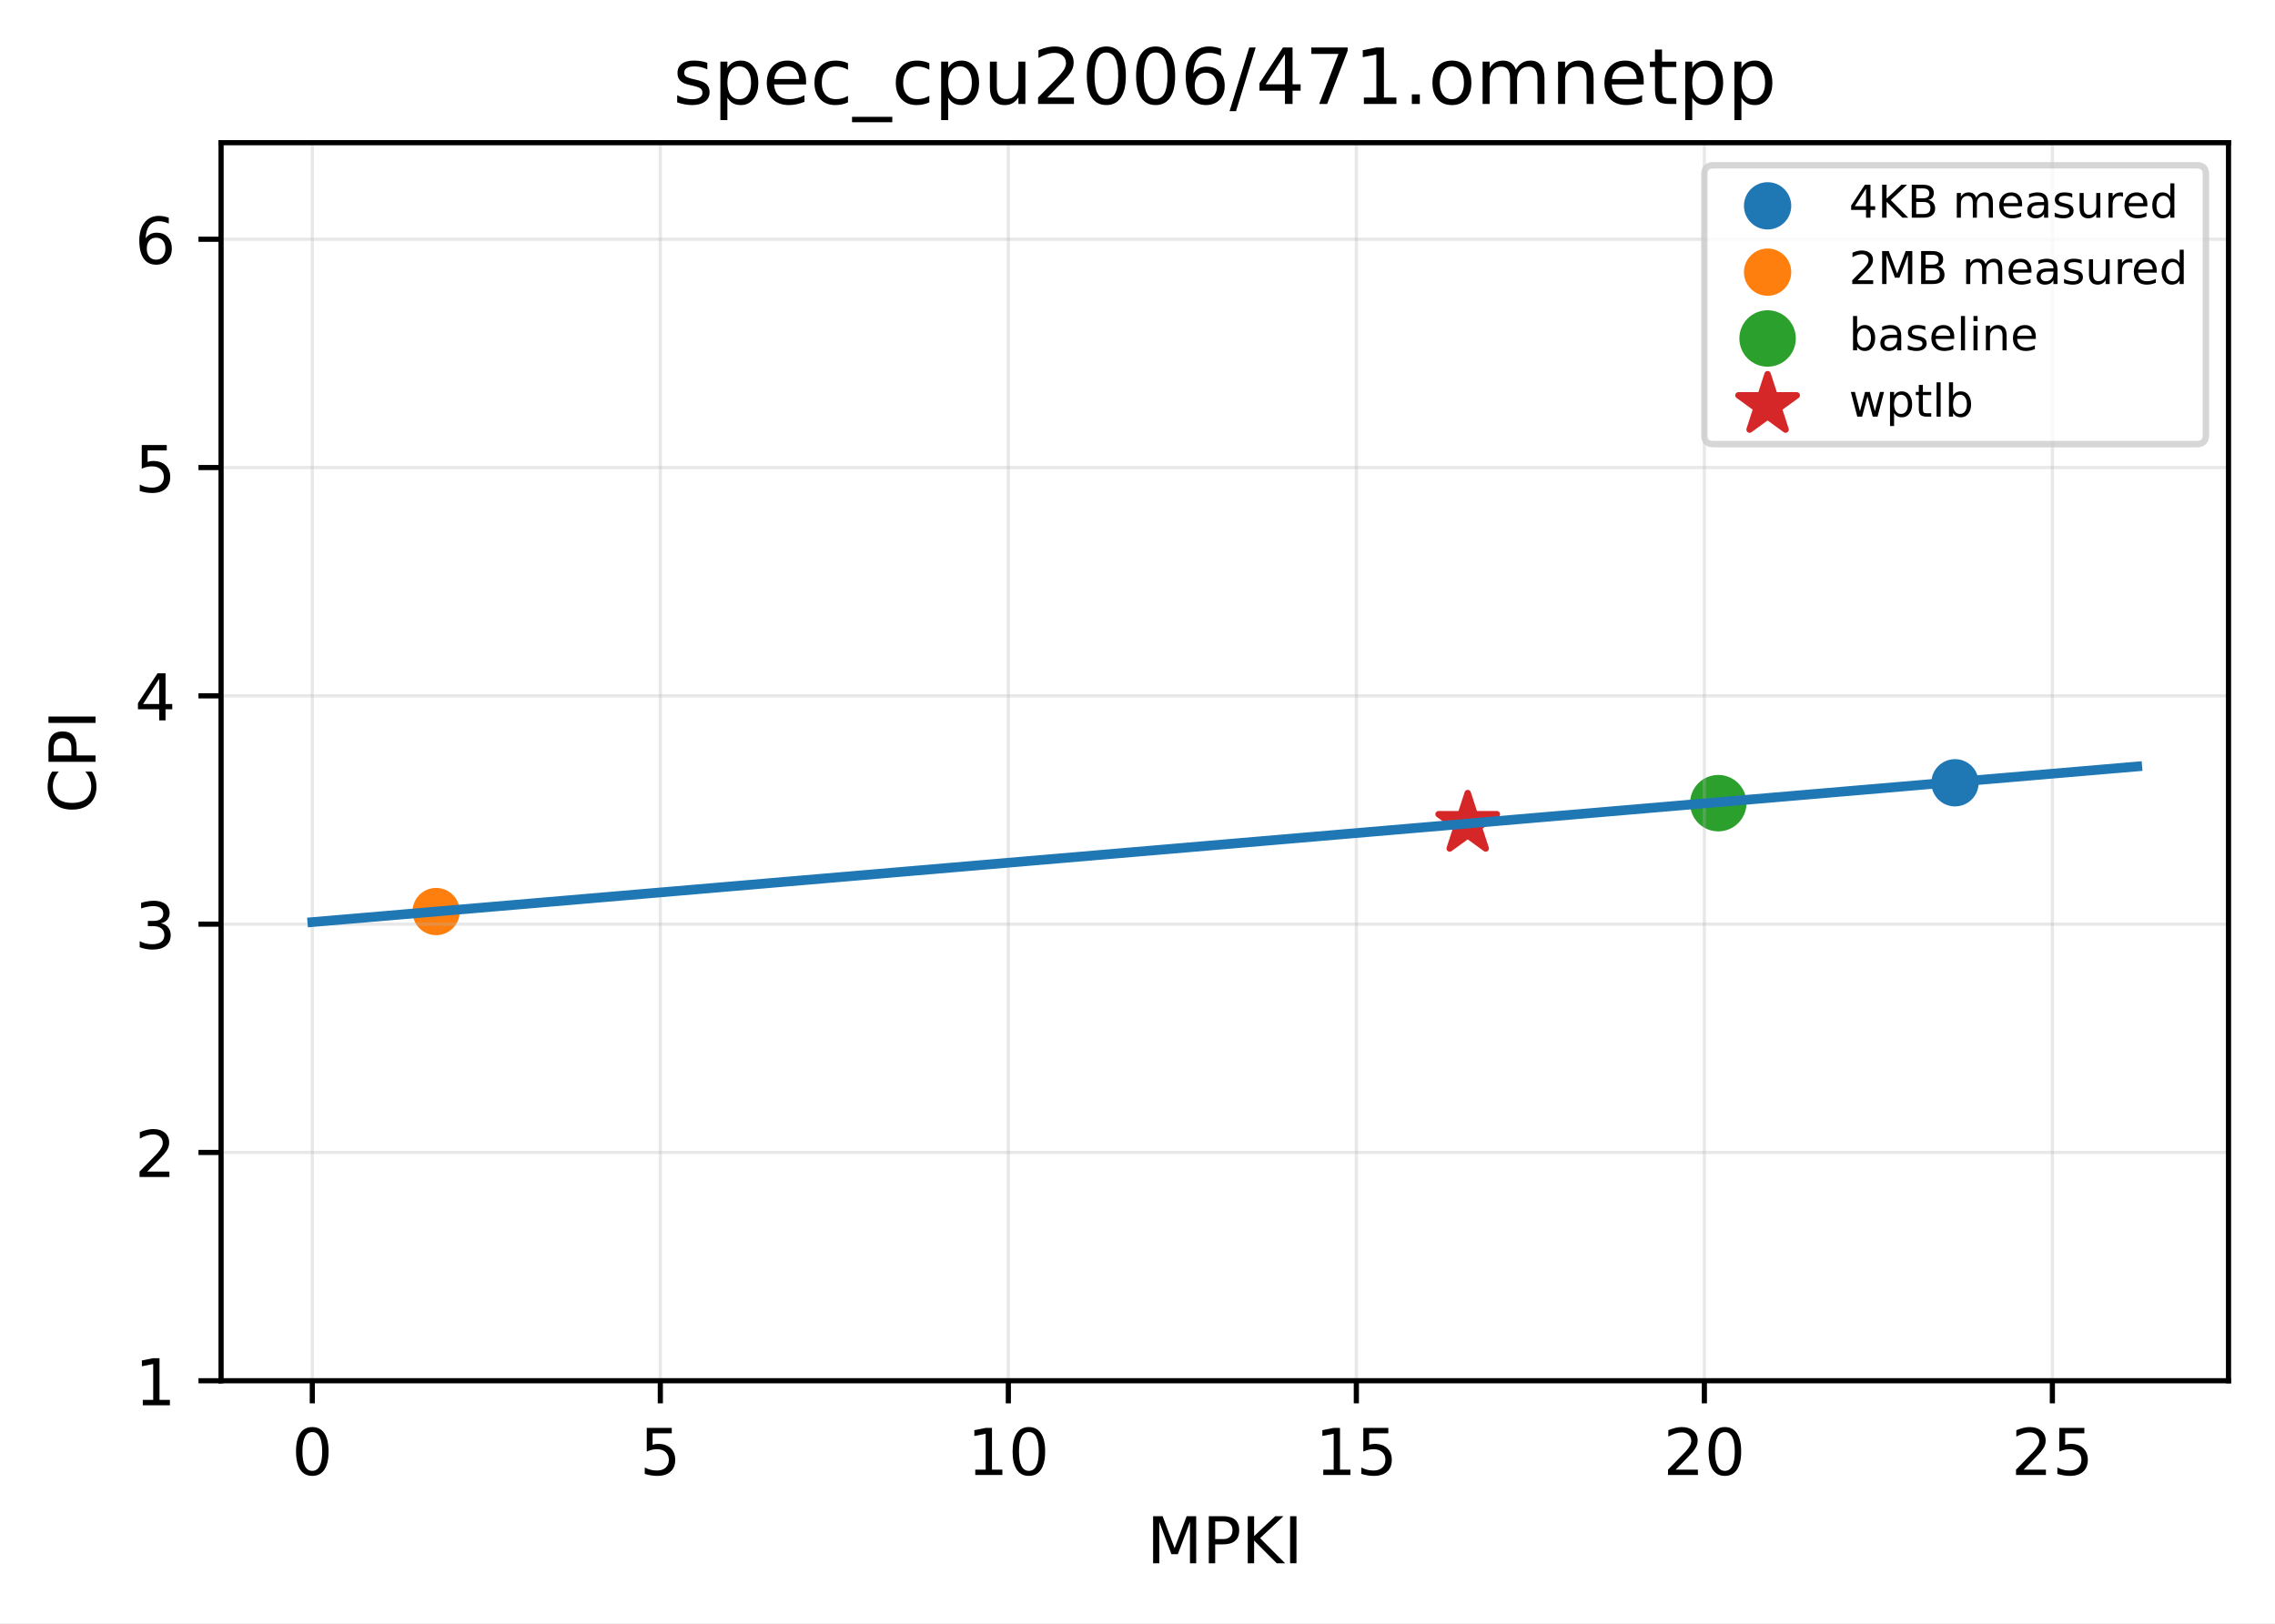
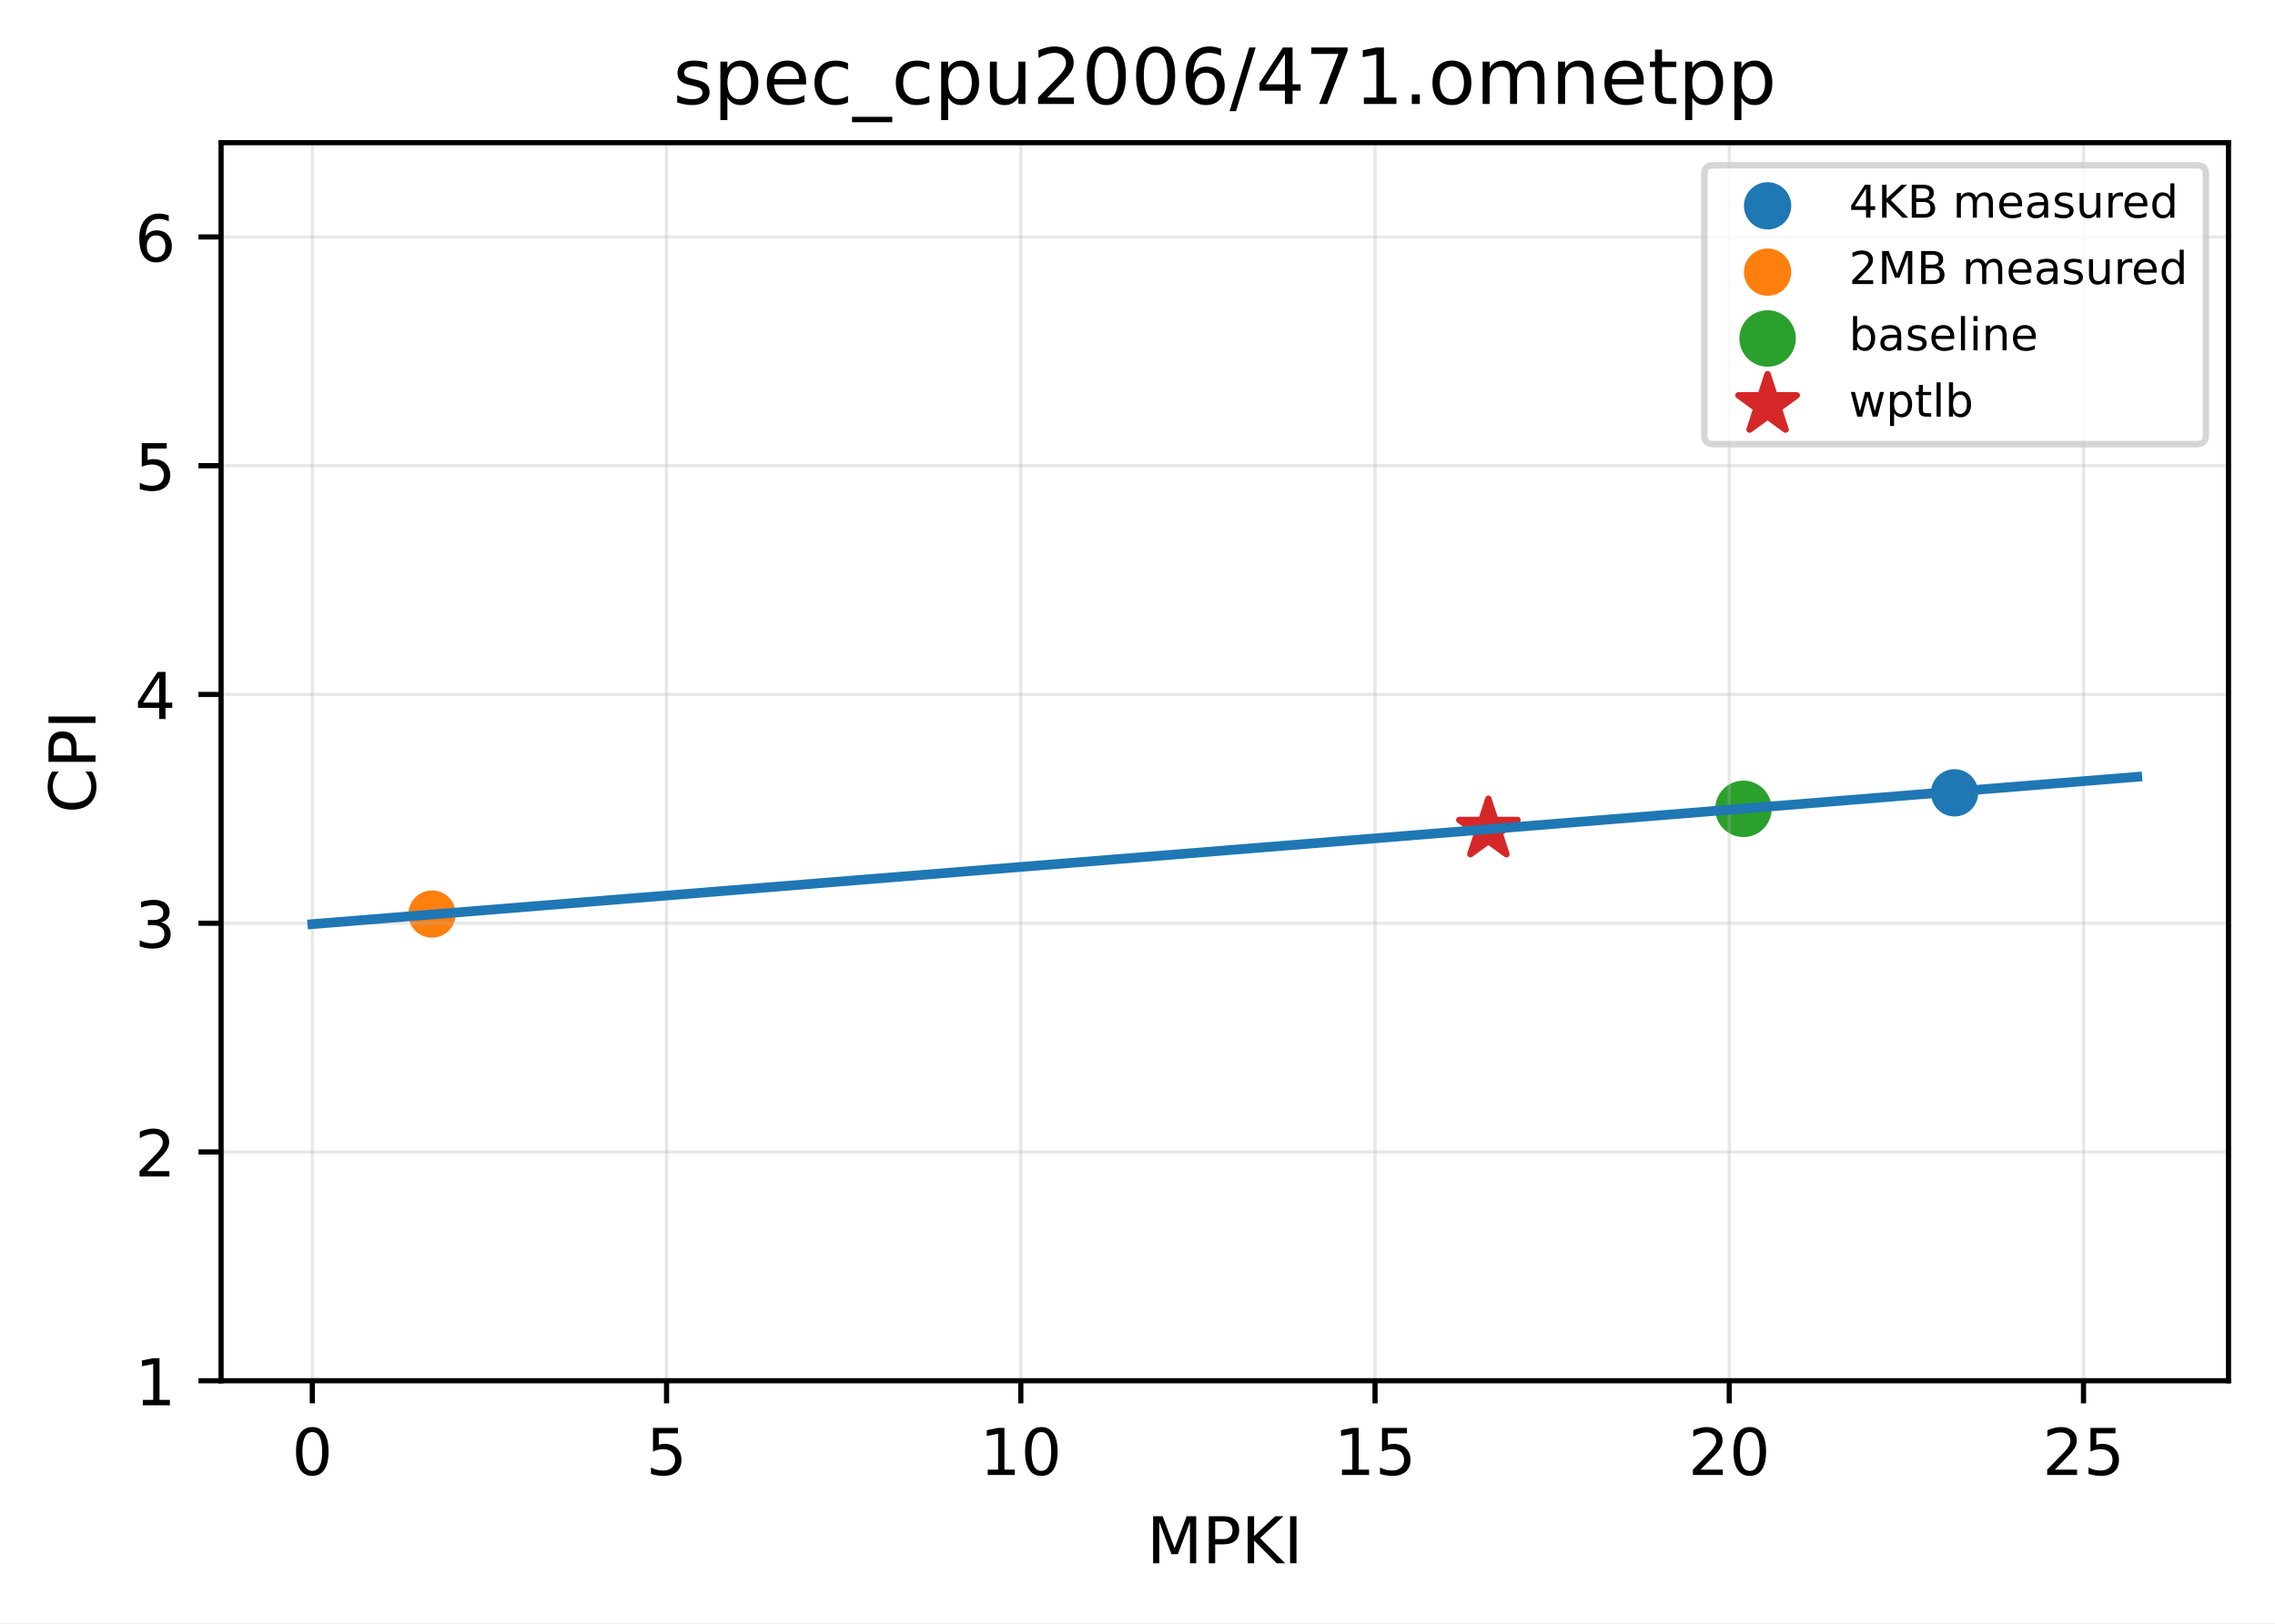
<svg xmlns="http://www.w3.org/2000/svg" xmlns:xlink="http://www.w3.org/1999/xlink" width="352.371pt" height="251.463pt" viewBox="0 0 352.371 251.463" version="1.1">
  <defs>
    <style type="text/css">*{stroke-linejoin: round; stroke-linecap: butt}</style>
  </defs>
  <g id="figure_1">
    <g id="patch_1">
      <path d="M 0 251.463  L 352.371 251.463  L 352.371 0  L 0 0  z " style="fill: #ffffff" />
    </g>
    <g id="axes_1">
      <g id="patch_2">
        <path d="M 34.241 213.906  L 345.171 213.906  L 345.171 22.106  L 34.241 22.106  z " style="fill: #ffffff" />
      </g>
      <g id="PathCollection_1">
        <defs>
-           <path id="mc4546cc95a" d="M 0 3.162  C 0.839 3.162 1.643 2.829 2.236 2.236  C 2.829 1.643 3.162 0.839 3.162 0  C 3.162 -0.839 2.829 -1.643 2.236 -2.236  C 1.643 -2.829 0.839 -3.162 0 -3.162  C -0.839 -3.162 -1.643 -2.829 -2.236 -2.236  C -2.829 -1.643 -3.162 -0.839 -3.162 0  C -3.162 0.839 -2.829 1.643 -2.236 2.236  C -1.643 2.829 -0.839 3.162 0 3.162  z " style="stroke: #1f77b4" />
+           <path id="m2feb462290" d="M 0 3.162  C 0.839 3.162 1.643 2.829 2.236 2.236  C 2.829 1.643 3.162 0.839 3.162 0  C 3.162 -0.839 2.829 -1.643 2.236 -2.236  C 1.643 -2.829 0.839 -3.162 0 -3.162  C -0.839 -3.162 -1.643 -2.829 -2.236 -2.236  C -2.829 -1.643 -3.162 -0.839 -3.162 0  C -3.162 0.839 -2.829 1.643 -2.236 2.236  C -1.643 2.829 -0.839 3.162 0 3.162  z " style="stroke: #1f77b4" />
        </defs>
-         <g clip-path="url(#pe02b8e51a7)">
-           <use xlink:href="#mc4546cc95a" x="302.807" y="121.269" style="fill: #1f77b4; stroke: #1f77b4" />
+         <g clip-path="url(#p8c7c9a28a9)">
+           <use xlink:href="#m2feb462290" x="302.739" y="122.826" style="fill: #1f77b4; stroke: #1f77b4" />
        </g>
      </g>
      <g id="PathCollection_2">
        <defs>
-           <path id="mbe34475979" d="M 0 3.162  C 0.839 3.162 1.643 2.829 2.236 2.236  C 2.829 1.643 3.162 0.839 3.162 0  C 3.162 -0.839 2.829 -1.643 2.236 -2.236  C 1.643 -2.829 0.839 -3.162 0 -3.162  C -0.839 -3.162 -1.643 -2.829 -2.236 -2.236  C -2.829 -1.643 -3.162 -0.839 -3.162 0  C -3.162 0.839 -2.829 1.643 -2.236 2.236  C -1.643 2.829 -0.839 3.162 0 3.162  z " style="stroke: #ff7f0e" />
+           <path id="m17b62b9fa5" d="M 0 3.162  C 0.839 3.162 1.643 2.829 2.236 2.236  C 2.829 1.643 3.162 0.839 3.162 0  C 3.162 -0.839 2.829 -1.643 2.236 -2.236  C 1.643 -2.829 0.839 -3.162 0 -3.162  C -0.839 -3.162 -1.643 -2.829 -2.236 -2.236  C -2.829 -1.643 -3.162 -0.839 -3.162 0  C -3.162 0.839 -2.829 1.643 -2.236 2.236  C -1.643 2.829 -0.839 3.162 0 3.162  z " style="stroke: #ff7f0e" />
        </defs>
-         <g clip-path="url(#pe02b8e51a7)">
-           <use xlink:href="#mbe34475979" x="67.553" y="141.218" style="fill: #ff7f0e; stroke: #ff7f0e" />
+         <g clip-path="url(#p8c7c9a28a9)">
+           <use xlink:href="#m17b62b9fa5" x="66.919" y="141.609" style="fill: #ff7f0e; stroke: #ff7f0e" />
        </g>
      </g>
      <g id="PathCollection_3">
        <defs>
-           <path id="m443abfa414" d="M 0 3.873  C 1.027 3.873 2.012 3.465 2.739 2.739  C 3.465 2.012 3.873 1.027 3.873 0  C 3.873 -1.027 3.465 -2.012 2.739 -2.739  C 2.012 -3.465 1.027 -3.873 0 -3.873  C -1.027 -3.873 -2.012 -3.465 -2.739 -2.739  C -3.465 -2.012 -3.873 -1.027 -3.873 0  C -3.873 1.027 -3.465 2.012 -2.739 2.739  C -2.012 3.465 -1.027 3.873 0 3.873  z " style="stroke: #2ca02c" />
+           <path id="m471f25c3e4" d="M 0 3.873  C 1.027 3.873 2.012 3.465 2.739 2.739  C 3.465 2.012 3.873 1.027 3.873 0  C 3.873 -1.027 3.465 -2.012 2.739 -2.739  C 2.012 -3.465 1.027 -3.873 0 -3.873  C -1.027 -3.873 -2.012 -3.465 -2.739 -2.739  C -3.465 -2.012 -3.873 -1.027 -3.873 0  C -3.873 1.027 -3.465 2.012 -2.739 2.739  C -2.012 3.465 -1.027 3.873 0 3.873  z " style="stroke: #2ca02c" />
        </defs>
-         <g clip-path="url(#pe02b8e51a7)">
-           <use xlink:href="#m443abfa414" x="266.142" y="124.426" style="fill: #2ca02c; stroke: #2ca02c" />
+         <g clip-path="url(#p8c7c9a28a9)">
+           <use xlink:href="#m471f25c3e4" x="270.038" y="125.307" style="fill: #2ca02c; stroke: #2ca02c" />
        </g>
      </g>
      <g id="PathCollection_4">
        <defs>
-           <path id="mf16d242e67" d="M 0 -4.743  L -1.065 -1.466  L -4.511 -1.466  L -1.723 0.56  L -2.788 3.838  L -0 1.812  L 2.788 3.838  L 1.723 0.56  L 4.511 -1.466  L 1.065 -1.466  z " style="stroke: #d62728" />
+           <path id="me03acdc5a7" d="M 0 -4.743  L -1.065 -1.466  L -4.511 -1.466  L -1.723 0.56  L -2.788 3.838  L -0 1.812  L 2.788 3.838  L 1.723 0.56  L 4.511 -1.466  L 1.065 -1.466  z " style="stroke: #d62728" />
        </defs>
-         <g clip-path="url(#pe02b8e51a7)">
-           <use xlink:href="#mf16d242e67" x="227.332" y="127.609" style="fill: #d62728; stroke: #d62728" />
+         <g clip-path="url(#p8c7c9a28a9)">
+           <use xlink:href="#me03acdc5a7" x="230.534" y="128.496" style="fill: #d62728; stroke: #d62728" />
        </g>
      </g>
      <g id="matplotlib.axis_1">
        <g id="xtick_1">
          <g id="line2d_1">
-             <path d="M 48.374 213.906  L 48.374 22.106  " clip-path="url(#pe02b8e51a7)" style="fill: none; stroke: #b0b0b0; stroke-opacity: 0.3; stroke-width: 0.5; stroke-linecap: square" />
+             <path d="M 48.374 213.906  L 48.374 22.106  " clip-path="url(#p8c7c9a28a9)" style="fill: none; stroke: #b0b0b0; stroke-opacity: 0.3; stroke-width: 0.5; stroke-linecap: square" />
          </g>
          <g id="line2d_2">
            <defs>
-               <path id="m939916f0e9" d="M 0 0  L 0 3.5  " style="stroke: #000000; stroke-width: 0.8" />
-             </defs>
-             <g>
-               <use xlink:href="#m939916f0e9" x="48.374" y="213.906" style="stroke: #000000; stroke-width: 0.8" />
+               <path id="m6463812151" d="M 0 0  L 0 3.5  " style="stroke: #000000; stroke-width: 0.8" />
+             </defs>
+             <g>
+               <use xlink:href="#m6463812151" x="48.374" y="213.906" style="stroke: #000000; stroke-width: 0.8" />
            </g>
          </g>
          <g id="text_1">
            <g transform="translate(45.19256 228.5047) scale(0.1 -0.1)">
              <defs>
                <path id="DejaVuSans-30" d="M 2034 4250  Q 1547 4250 1301 3770  Q 1056 3291 1056 2328  Q 1056 1369 1301 889  Q 1547 409 2034 409  Q 2525 409 2770 889  Q 3016 1369 3016 2328  Q 3016 3291 2770 3770  Q 2525 4250 2034 4250  z M 2034 4750  Q 2819 4750 3233 4129  Q 3647 3509 3647 2328  Q 3647 1150 3233 529  Q 2819 -91 2034 -91  Q 1250 -91 836 529  Q 422 1150 422 2328  Q 422 3509 836 4129  Q 1250 4750 2034 4750  z " transform="scale(0.015625)" />
              </defs>
              <use xlink:href="#DejaVuSans-30" />
            </g>
          </g>
        </g>
        <g id="xtick_2">
          <g id="line2d_3">
-             <path d="M 102.277 213.906  L 102.277 22.106  " clip-path="url(#pe02b8e51a7)" style="fill: none; stroke: #b0b0b0; stroke-opacity: 0.3; stroke-width: 0.5; stroke-linecap: square" />
+             <path d="M 103.241 213.906  L 103.241 22.106  " clip-path="url(#p8c7c9a28a9)" style="fill: none; stroke: #b0b0b0; stroke-opacity: 0.3; stroke-width: 0.5; stroke-linecap: square" />
          </g>
          <g id="line2d_4">
            <g>
-               <use xlink:href="#m939916f0e9" x="102.277" y="213.906" style="stroke: #000000; stroke-width: 0.8" />
+               <use xlink:href="#m6463812151" x="103.241" y="213.906" style="stroke: #000000; stroke-width: 0.8" />
            </g>
          </g>
          <g id="text_2">
-             <g transform="translate(99.09556 228.5047) scale(0.1 -0.1)">
+             <g transform="translate(100.0599 228.5047) scale(0.1 -0.1)">
              <defs>
                <path id="DejaVuSans-35" d="M 691 4666  L 3169 4666  L 3169 4134  L 1269 4134  L 1269 2991  Q 1406 3038 1543 3061  Q 1681 3084 1819 3084  Q 2600 3084 3056 2656  Q 3513 2228 3513 1497  Q 3513 744 3044 326  Q 2575 -91 1722 -91  Q 1428 -91 1123 -41  Q 819 9 494 109  L 494 744  Q 775 591 1075 516  Q 1375 441 1709 441  Q 2250 441 2565 725  Q 2881 1009 2881 1497  Q 2881 1984 2565 2268  Q 2250 2553 1709 2553  Q 1456 2553 1204 2497  Q 953 2441 691 2322  L 691 4666  z " transform="scale(0.015625)" />
              </defs>
              <use xlink:href="#DejaVuSans-35" />
            </g>
          </g>
        </g>
        <g id="xtick_3">
          <g id="line2d_5">
-             <path d="M 156.18 213.906  L 156.18 22.106  " clip-path="url(#pe02b8e51a7)" style="fill: none; stroke: #b0b0b0; stroke-opacity: 0.3; stroke-width: 0.5; stroke-linecap: square" />
+             <path d="M 158.109 213.906  L 158.109 22.106  " clip-path="url(#p8c7c9a28a9)" style="fill: none; stroke: #b0b0b0; stroke-opacity: 0.3; stroke-width: 0.5; stroke-linecap: square" />
          </g>
          <g id="line2d_6">
            <g>
-               <use xlink:href="#m939916f0e9" x="156.18" y="213.906" style="stroke: #000000; stroke-width: 0.8" />
+               <use xlink:href="#m6463812151" x="158.109" y="213.906" style="stroke: #000000; stroke-width: 0.8" />
            </g>
          </g>
          <g id="text_3">
-             <g transform="translate(149.8173 228.5047) scale(0.1 -0.1)">
+             <g transform="translate(151.7461 228.5047) scale(0.1 -0.1)">
              <defs>
                <path id="DejaVuSans-31" d="M 794 531  L 1825 531  L 1825 4091  L 703 3866  L 703 4441  L 1819 4666  L 2450 4666  L 2450 531  L 3481 531  L 3481 0  L 794 0  L 794 531  z " transform="scale(0.015625)" />
              </defs>
              <use xlink:href="#DejaVuSans-31" />
              <use xlink:href="#DejaVuSans-30" x="63.623" />
            </g>
          </g>
        </g>
        <g id="xtick_4">
          <g id="line2d_7">
-             <path d="M 210.083 213.906  L 210.083 22.106  " clip-path="url(#pe02b8e51a7)" style="fill: none; stroke: #b0b0b0; stroke-opacity: 0.3; stroke-width: 0.5; stroke-linecap: square" />
+             <path d="M 212.976 213.906  L 212.976 22.106  " clip-path="url(#p8c7c9a28a9)" style="fill: none; stroke: #b0b0b0; stroke-opacity: 0.3; stroke-width: 0.5; stroke-linecap: square" />
          </g>
          <g id="line2d_8">
            <g>
-               <use xlink:href="#m939916f0e9" x="210.083" y="213.906" style="stroke: #000000; stroke-width: 0.8" />
+               <use xlink:href="#m6463812151" x="212.976" y="213.906" style="stroke: #000000; stroke-width: 0.8" />
            </g>
          </g>
          <g id="text_4">
-             <g transform="translate(203.7203 228.5047) scale(0.1 -0.1)">
+             <g transform="translate(206.6135 228.5047) scale(0.1 -0.1)">
              <use xlink:href="#DejaVuSans-31" />
              <use xlink:href="#DejaVuSans-35" x="63.623" />
            </g>
          </g>
        </g>
        <g id="xtick_5">
          <g id="line2d_9">
-             <path d="M 263.986 213.906  L 263.986 22.106  " clip-path="url(#pe02b8e51a7)" style="fill: none; stroke: #b0b0b0; stroke-opacity: 0.3; stroke-width: 0.5; stroke-linecap: square" />
+             <path d="M 267.843 213.906  L 267.843 22.106  " clip-path="url(#p8c7c9a28a9)" style="fill: none; stroke: #b0b0b0; stroke-opacity: 0.3; stroke-width: 0.5; stroke-linecap: square" />
          </g>
          <g id="line2d_10">
            <g>
-               <use xlink:href="#m939916f0e9" x="263.986" y="213.906" style="stroke: #000000; stroke-width: 0.8" />
+               <use xlink:href="#m6463812151" x="267.843" y="213.906" style="stroke: #000000; stroke-width: 0.8" />
            </g>
          </g>
          <g id="text_5">
-             <g transform="translate(257.6233 228.5047) scale(0.1 -0.1)">
+             <g transform="translate(261.4809 228.5047) scale(0.1 -0.1)">
              <defs>
                <path id="DejaVuSans-32" d="M 1228 531  L 3431 531  L 3431 0  L 469 0  L 469 531  Q 828 903 1448 1529  Q 2069 2156 2228 2338  Q 2531 2678 2651 2914  Q 2772 3150 2772 3378  Q 2772 3750 2511 3984  Q 2250 4219 1831 4219  Q 1534 4219 1204 4116  Q 875 4013 500 3803  L 500 4441  Q 881 4594 1212 4672  Q 1544 4750 1819 4750  Q 2544 4750 2975 4387  Q 3406 4025 3406 3419  Q 3406 3131 3298 2873  Q 3191 2616 2906 2266  Q 2828 2175 2409 1742  Q 1991 1309 1228 531  z " transform="scale(0.015625)" />
              </defs>
              <use xlink:href="#DejaVuSans-32" />
              <use xlink:href="#DejaVuSans-30" x="63.623" />
            </g>
          </g>
        </g>
        <g id="xtick_6">
          <g id="line2d_11">
-             <path d="M 317.889 213.906  L 317.889 22.106  " clip-path="url(#pe02b8e51a7)" style="fill: none; stroke: #b0b0b0; stroke-opacity: 0.3; stroke-width: 0.5; stroke-linecap: square" />
+             <path d="M 322.711 213.906  L 322.711 22.106  " clip-path="url(#p8c7c9a28a9)" style="fill: none; stroke: #b0b0b0; stroke-opacity: 0.3; stroke-width: 0.5; stroke-linecap: square" />
          </g>
          <g id="line2d_12">
            <g>
-               <use xlink:href="#m939916f0e9" x="317.889" y="213.906" style="stroke: #000000; stroke-width: 0.8" />
+               <use xlink:href="#m6463812151" x="322.711" y="213.906" style="stroke: #000000; stroke-width: 0.8" />
            </g>
          </g>
          <g id="text_6">
-             <g transform="translate(311.5263 228.5047) scale(0.1 -0.1)">
+             <g transform="translate(316.3483 228.5047) scale(0.1 -0.1)">
              <use xlink:href="#DejaVuSans-32" />
              <use xlink:href="#DejaVuSans-35" x="63.623" />
            </g>
          </g>
        </g>
        <g id="text_7">
          <g transform="translate(177.6228 242.1828) scale(0.1 -0.1)">
            <defs>
              <path id="DejaVuSans-4d" d="M 628 4666  L 1569 4666  L 2759 1491  L 3956 4666  L 4897 4666  L 4897 0  L 4281 0  L 4281 4097  L 3078 897  L 2444 897  L 1241 4097  L 1241 0  L 628 0  L 628 4666  z " transform="scale(0.015625)" />
              <path id="DejaVuSans-50" d="M 1259 4147  L 1259 2394  L 2053 2394  Q 2494 2394 2734 2622  Q 2975 2850 2975 3272  Q 2975 3691 2734 3919  Q 2494 4147 2053 4147  L 1259 4147  z M 628 4666  L 2053 4666  Q 2838 4666 3239 4311  Q 3641 3956 3641 3272  Q 3641 2581 3239 2228  Q 2838 1875 2053 1875  L 1259 1875  L 1259 0  L 628 0  L 628 4666  z " transform="scale(0.015625)" />
              <path id="DejaVuSans-4b" d="M 628 4666  L 1259 4666  L 1259 2694  L 3353 4666  L 4166 4666  L 1850 2491  L 4331 0  L 3500 0  L 1259 2247  L 1259 0  L 628 0  L 628 4666  z " transform="scale(0.015625)" />
              <path id="DejaVuSans-49" d="M 628 4666  L 1259 4666  L 1259 0  L 628 0  L 628 4666  z " transform="scale(0.015625)" />
            </defs>
            <use xlink:href="#DejaVuSans-4d" />
            <use xlink:href="#DejaVuSans-50" x="86.279" />
            <use xlink:href="#DejaVuSans-4b" x="146.582" />
            <use xlink:href="#DejaVuSans-49" x="212.158" />
          </g>
        </g>
      </g>
      <g id="matplotlib.axis_2">
        <g id="ytick_1">
          <g id="line2d_13">
-             <path d="M 34.241 213.906  L 345.171 213.906  " clip-path="url(#pe02b8e51a7)" style="fill: none; stroke: #b0b0b0; stroke-opacity: 0.3; stroke-width: 0.5; stroke-linecap: square" />
+             <path d="M 34.241 213.906  L 345.171 213.906  " clip-path="url(#p8c7c9a28a9)" style="fill: none; stroke: #b0b0b0; stroke-opacity: 0.3; stroke-width: 0.5; stroke-linecap: square" />
          </g>
          <g id="line2d_14">
            <defs>
-               <path id="m8a348a85e7" d="M 0 0  L -3.5 0  " style="stroke: #000000; stroke-width: 0.8" />
-             </defs>
-             <g>
-               <use xlink:href="#m8a348a85e7" x="34.241" y="213.906" style="stroke: #000000; stroke-width: 0.8" />
+               <path id="m25794864af" d="M 0 0  L -3.5 0  " style="stroke: #000000; stroke-width: 0.8" />
+             </defs>
+             <g>
+               <use xlink:href="#m25794864af" x="34.241" y="213.906" style="stroke: #000000; stroke-width: 0.8" />
            </g>
          </g>
          <g id="text_8">
            <g transform="translate(20.87813 217.7055) scale(0.1 -0.1)">
              <use xlink:href="#DejaVuSans-31" />
            </g>
          </g>
        </g>
        <g id="ytick_2">
          <g id="line2d_15">
-             <path d="M 34.241 178.538  L 345.171 178.538  " clip-path="url(#pe02b8e51a7)" style="fill: none; stroke: #b0b0b0; stroke-opacity: 0.3; stroke-width: 0.5; stroke-linecap: square" />
+             <path d="M 34.241 178.466  L 345.171 178.466  " clip-path="url(#p8c7c9a28a9)" style="fill: none; stroke: #b0b0b0; stroke-opacity: 0.3; stroke-width: 0.5; stroke-linecap: square" />
          </g>
          <g id="line2d_16">
            <g>
-               <use xlink:href="#m8a348a85e7" x="34.241" y="178.538" style="stroke: #000000; stroke-width: 0.8" />
+               <use xlink:href="#m25794864af" x="34.241" y="178.466" style="stroke: #000000; stroke-width: 0.8" />
            </g>
          </g>
          <g id="text_9">
-             <g transform="translate(20.87813 182.3376) scale(0.1 -0.1)">
+             <g transform="translate(20.87813 182.2657) scale(0.1 -0.1)">
              <use xlink:href="#DejaVuSans-32" />
            </g>
          </g>
        </g>
        <g id="ytick_3">
          <g id="line2d_17">
-             <path d="M 34.241 143.17  L 345.171 143.17  " clip-path="url(#pe02b8e51a7)" style="fill: none; stroke: #b0b0b0; stroke-opacity: 0.3; stroke-width: 0.5; stroke-linecap: square" />
+             <path d="M 34.241 143.027  L 345.171 143.027  " clip-path="url(#p8c7c9a28a9)" style="fill: none; stroke: #b0b0b0; stroke-opacity: 0.3; stroke-width: 0.5; stroke-linecap: square" />
          </g>
          <g id="line2d_18">
            <g>
-               <use xlink:href="#m8a348a85e7" x="34.241" y="143.17" style="stroke: #000000; stroke-width: 0.8" />
+               <use xlink:href="#m25794864af" x="34.241" y="143.027" style="stroke: #000000; stroke-width: 0.8" />
            </g>
          </g>
          <g id="text_10">
-             <g transform="translate(20.87813 146.9697) scale(0.1 -0.1)">
+             <g transform="translate(20.87813 146.8259) scale(0.1 -0.1)">
              <defs>
                <path id="DejaVuSans-33" d="M 2597 2516  Q 3050 2419 3304 2112  Q 3559 1806 3559 1356  Q 3559 666 3084 287  Q 2609 -91 1734 -91  Q 1441 -91 1130 -33  Q 819 25 488 141  L 488 750  Q 750 597 1062 519  Q 1375 441 1716 441  Q 2309 441 2620 675  Q 2931 909 2931 1356  Q 2931 1769 2642 2001  Q 2353 2234 1838 2234  L 1294 2234  L 1294 2753  L 1863 2753  Q 2328 2753 2575 2939  Q 2822 3125 2822 3475  Q 2822 3834 2567 4026  Q 2313 4219 1838 4219  Q 1578 4219 1281 4162  Q 984 4106 628 3988  L 628 4550  Q 988 4650 1302 4700  Q 1616 4750 1894 4750  Q 2613 4750 3031 4423  Q 3450 4097 3450 3541  Q 3450 3153 3228 2886  Q 3006 2619 2597 2516  z " transform="scale(0.015625)" />
              </defs>
              <use xlink:href="#DejaVuSans-33" />
            </g>
          </g>
        </g>
        <g id="ytick_4">
          <g id="line2d_19">
-             <path d="M 34.241 107.803  L 345.171 107.803  " clip-path="url(#pe02b8e51a7)" style="fill: none; stroke: #b0b0b0; stroke-opacity: 0.3; stroke-width: 0.5; stroke-linecap: square" />
+             <path d="M 34.241 107.587  L 345.171 107.587  " clip-path="url(#p8c7c9a28a9)" style="fill: none; stroke: #b0b0b0; stroke-opacity: 0.3; stroke-width: 0.5; stroke-linecap: square" />
          </g>
          <g id="line2d_20">
            <g>
-               <use xlink:href="#m8a348a85e7" x="34.241" y="107.803" style="stroke: #000000; stroke-width: 0.8" />
+               <use xlink:href="#m25794864af" x="34.241" y="107.587" style="stroke: #000000; stroke-width: 0.8" />
            </g>
          </g>
          <g id="text_11">
-             <g transform="translate(20.87813 111.6018) scale(0.1 -0.1)">
+             <g transform="translate(20.87813 111.3862) scale(0.1 -0.1)">
              <defs>
                <path id="DejaVuSans-34" d="M 2419 4116  L 825 1625  L 2419 1625  L 2419 4116  z M 2253 4666  L 3047 4666  L 3047 1625  L 3713 1625  L 3713 1100  L 3047 1100  L 3047 0  L 2419 0  L 2419 1100  L 313 1100  L 313 1709  L 2253 4666  z " transform="scale(0.015625)" />
              </defs>
              <use xlink:href="#DejaVuSans-34" />
            </g>
          </g>
        </g>
        <g id="ytick_5">
          <g id="line2d_21">
-             <path d="M 34.241 72.435  L 345.171 72.435  " clip-path="url(#pe02b8e51a7)" style="fill: none; stroke: #b0b0b0; stroke-opacity: 0.3; stroke-width: 0.5; stroke-linecap: square" />
+             <path d="M 34.241 72.147  L 345.171 72.147  " clip-path="url(#p8c7c9a28a9)" style="fill: none; stroke: #b0b0b0; stroke-opacity: 0.3; stroke-width: 0.5; stroke-linecap: square" />
          </g>
          <g id="line2d_22">
            <g>
-               <use xlink:href="#m8a348a85e7" x="34.241" y="72.435" style="stroke: #000000; stroke-width: 0.8" />
+               <use xlink:href="#m25794864af" x="34.241" y="72.147" style="stroke: #000000; stroke-width: 0.8" />
            </g>
          </g>
          <g id="text_12">
-             <g transform="translate(20.87813 76.23396) scale(0.1 -0.1)">
+             <g transform="translate(20.87813 75.94642) scale(0.1 -0.1)">
              <use xlink:href="#DejaVuSans-35" />
            </g>
          </g>
        </g>
        <g id="ytick_6">
          <g id="line2d_23">
-             <path d="M 34.241 37.067  L 345.171 37.067  " clip-path="url(#pe02b8e51a7)" style="fill: none; stroke: #b0b0b0; stroke-opacity: 0.3; stroke-width: 0.5; stroke-linecap: square" />
+             <path d="M 34.241 36.707  L 345.171 36.707  " clip-path="url(#p8c7c9a28a9)" style="fill: none; stroke: #b0b0b0; stroke-opacity: 0.3; stroke-width: 0.5; stroke-linecap: square" />
          </g>
          <g id="line2d_24">
            <g>
-               <use xlink:href="#m8a348a85e7" x="34.241" y="37.067" style="stroke: #000000; stroke-width: 0.8" />
+               <use xlink:href="#m25794864af" x="34.241" y="36.707" style="stroke: #000000; stroke-width: 0.8" />
            </g>
          </g>
          <g id="text_13">
-             <g transform="translate(20.87813 40.86608) scale(0.1 -0.1)">
+             <g transform="translate(20.87813 40.50665) scale(0.1 -0.1)">
              <defs>
                <path id="DejaVuSans-36" d="M 2113 2584  Q 1688 2584 1439 2293  Q 1191 2003 1191 1497  Q 1191 994 1439 701  Q 1688 409 2113 409  Q 2538 409 2786 701  Q 3034 994 3034 1497  Q 3034 2003 2786 2293  Q 2538 2584 2113 2584  z M 3366 4563  L 3366 3988  Q 3128 4100 2886 4159  Q 2644 4219 2406 4219  Q 1781 4219 1451 3797  Q 1122 3375 1075 2522  Q 1259 2794 1537 2939  Q 1816 3084 2150 3084  Q 2853 3084 3261 2657  Q 3669 2231 3669 1497  Q 3669 778 3244 343  Q 2819 -91 2113 -91  Q 1303 -91 875 529  Q 447 1150 447 2328  Q 447 3434 972 4092  Q 1497 4750 2381 4750  Q 2619 4750 2861 4703  Q 3103 4656 3366 4563  z " transform="scale(0.015625)" />
              </defs>
              <use xlink:href="#DejaVuSans-36" />
            </g>
          </g>
        </g>
        <g id="text_14">
          <g transform="translate(14.79844 125.9875) rotate(-90) scale(0.1 -0.1)">
            <defs>
              <path id="DejaVuSans-43" d="M 4122 4306  L 4122 3641  Q 3803 3938 3442 4084  Q 3081 4231 2675 4231  Q 1875 4231 1450 3742  Q 1025 3253 1025 2328  Q 1025 1406 1450 917  Q 1875 428 2675 428  Q 3081 428 3442 575  Q 3803 722 4122 1019  L 4122 359  Q 3791 134 3420 21  Q 3050 -91 2638 -91  Q 1578 -91 968 557  Q 359 1206 359 2328  Q 359 3453 968 4101  Q 1578 4750 2638 4750  Q 3056 4750 3426 4639  Q 3797 4528 4122 4306  z " transform="scale(0.015625)" />
            </defs>
            <use xlink:href="#DejaVuSans-43" />
            <use xlink:href="#DejaVuSans-50" x="69.824" />
            <use xlink:href="#DejaVuSans-49" x="130.127" />
          </g>
        </g>
      </g>
      <g id="line2d_25">
-         <path d="M 48.374 142.852  L 51.2 142.611  L 54.027 142.37  L 56.854 142.129  L 59.68 141.888  L 62.507 141.647  L 65.334 141.406  L 68.16 141.164  L 70.987 140.923  L 73.814 140.682  L 76.64 140.441  L 79.467 140.2  L 82.293 139.959  L 85.12 139.718  L 87.947 139.477  L 90.773 139.236  L 93.6 138.994  L 96.427 138.753  L 99.253 138.512  L 102.08 138.271  L 104.907 138.03  L 107.733 137.789  L 110.56 137.548  L 113.386 137.307  L 116.213 137.066  L 119.04 136.825  L 121.866 136.583  L 124.693 136.342  L 127.52 136.101  L 130.346 135.86  L 133.173 135.619  L 136 135.378  L 138.826 135.137  L 141.653 134.896  L 144.479 134.655  L 147.306 134.413  L 150.133 134.172  L 152.959 133.931  L 155.786 133.69  L 158.613 133.449  L 161.439 133.208  L 164.266 132.967  L 167.093 132.726  L 169.919 132.485  L 172.746 132.243  L 175.572 132.002  L 178.399 131.761  L 181.226 131.52  L 184.052 131.279  L 186.879 131.038  L 189.706 130.797  L 192.532 130.556  L 195.359 130.315  L 198.186 130.074  L 201.012 129.832  L 203.839 129.591  L 206.665 129.35  L 209.492 129.109  L 212.319 128.868  L 215.145 128.627  L 217.972 128.386  L 220.799 128.145  L 223.625 127.904  L 226.452 127.662  L 229.279 127.421  L 232.105 127.18  L 234.932 126.939  L 237.758 126.698  L 240.585 126.457  L 243.412 126.216  L 246.238 125.975  L 249.065 125.734  L 251.892 125.493  L 254.718 125.251  L 257.545 125.01  L 260.372 124.769  L 263.198 124.528  L 266.025 124.287  L 268.851 124.046  L 271.678 123.805  L 274.505 123.564  L 277.331 123.323  L 280.158 123.081  L 282.985 122.84  L 285.811 122.599  L 288.638 122.358  L 291.465 122.117  L 294.291 121.876  L 297.118 121.635  L 299.944 121.394  L 302.771 121.153  L 305.598 120.911  L 308.424 120.67  L 311.251 120.429  L 314.078 120.188  L 316.904 119.947  L 319.731 119.706  L 322.558 119.465  L 325.384 119.224  L 328.211 118.983  L 331.037 118.742  " clip-path="url(#pe02b8e51a7)" style="fill: none; stroke: #1f77b4; stroke-width: 1.5; stroke-linecap: square" />
+         <path d="M 48.374 143.168  L 51.2 142.94  L 54.027 142.712  L 56.854 142.484  L 59.68 142.256  L 62.507 142.027  L 65.334 141.799  L 68.16 141.571  L 70.987 141.343  L 73.814 141.114  L 76.64 140.886  L 79.467 140.658  L 82.293 140.43  L 85.12 140.202  L 87.947 139.973  L 90.773 139.745  L 93.6 139.517  L 96.427 139.289  L 99.253 139.06  L 102.08 138.832  L 104.907 138.604  L 107.733 138.376  L 110.56 138.148  L 113.386 137.919  L 116.213 137.691  L 119.04 137.463  L 121.866 137.235  L 124.693 137.007  L 127.52 136.778  L 130.346 136.55  L 133.173 136.322  L 136 136.094  L 138.826 135.865  L 141.653 135.637  L 144.479 135.409  L 147.306 135.181  L 150.133 134.953  L 152.959 134.724  L 155.786 134.496  L 158.613 134.268  L 161.439 134.04  L 164.266 133.811  L 167.093 133.583  L 169.919 133.355  L 172.746 133.127  L 175.572 132.899  L 178.399 132.67  L 181.226 132.442  L 184.052 132.214  L 186.879 131.986  L 189.706 131.757  L 192.532 131.529  L 195.359 131.301  L 198.186 131.073  L 201.012 130.845  L 203.839 130.616  L 206.665 130.388  L 209.492 130.16  L 212.319 129.932  L 215.145 129.703  L 217.972 129.475  L 220.799 129.247  L 223.625 129.019  L 226.452 128.791  L 229.279 128.562  L 232.105 128.334  L 234.932 128.106  L 237.758 127.878  L 240.585 127.649  L 243.412 127.421  L 246.238 127.193  L 249.065 126.965  L 251.892 126.737  L 254.718 126.508  L 257.545 126.28  L 260.372 126.052  L 263.198 125.824  L 266.025 125.595  L 268.851 125.367  L 271.678 125.139  L 274.505 124.911  L 277.331 124.683  L 280.158 124.454  L 282.985 124.226  L 285.811 123.998  L 288.638 123.77  L 291.465 123.541  L 294.291 123.313  L 297.118 123.085  L 299.944 122.857  L 302.771 122.629  L 305.598 122.4  L 308.424 122.172  L 311.251 121.944  L 314.078 121.716  L 316.904 121.487  L 319.731 121.259  L 322.558 121.031  L 325.384 120.803  L 328.211 120.575  L 331.037 120.346  " clip-path="url(#p8c7c9a28a9)" style="fill: none; stroke: #1f77b4; stroke-width: 1.5; stroke-linecap: square" />
      </g>
      <g id="patch_3">
        <path d="M 34.241 213.906  L 34.241 22.106  " style="fill: none; stroke: #000000; stroke-width: 0.8; stroke-linejoin: miter; stroke-linecap: square" />
      </g>
      <g id="patch_4">
        <path d="M 345.171 213.906  L 345.171 22.106  " style="fill: none; stroke: #000000; stroke-width: 0.8; stroke-linejoin: miter; stroke-linecap: square" />
      </g>
      <g id="patch_5">
        <path d="M 34.241 213.906  L 345.171 213.906  " style="fill: none; stroke: #000000; stroke-width: 0.8; stroke-linejoin: miter; stroke-linecap: square" />
      </g>
      <g id="patch_6">
        <path d="M 34.241 22.106  L 345.171 22.106  " style="fill: none; stroke: #000000; stroke-width: 0.8; stroke-linejoin: miter; stroke-linecap: square" />
      </g>
      <g id="text_15">
        <g transform="translate(104.2384 16.10625) scale(0.12 -0.12)">
          <defs>
            <path id="DejaVuSans-73" d="M 2834 3397  L 2834 2853  Q 2591 2978 2328 3040  Q 2066 3103 1784 3103  Q 1356 3103 1142 2972  Q 928 2841 928 2578  Q 928 2378 1081 2264  Q 1234 2150 1697 2047  L 1894 2003  Q 2506 1872 2764 1633  Q 3022 1394 3022 966  Q 3022 478 2636 193  Q 2250 -91 1575 -91  Q 1294 -91 989 -36  Q 684 19 347 128  L 347 722  Q 666 556 975 473  Q 1284 391 1588 391  Q 1994 391 2212 530  Q 2431 669 2431 922  Q 2431 1156 2273 1281  Q 2116 1406 1581 1522  L 1381 1569  Q 847 1681 609 1914  Q 372 2147 372 2553  Q 372 3047 722 3315  Q 1072 3584 1716 3584  Q 2034 3584 2315 3537  Q 2597 3491 2834 3397  z " transform="scale(0.015625)" />
            <path id="DejaVuSans-70" d="M 1159 525  L 1159 -1331  L 581 -1331  L 581 3500  L 1159 3500  L 1159 2969  Q 1341 3281 1617 3432  Q 1894 3584 2278 3584  Q 2916 3584 3314 3078  Q 3713 2572 3713 1747  Q 3713 922 3314 415  Q 2916 -91 2278 -91  Q 1894 -91 1617 61  Q 1341 213 1159 525  z M 3116 1747  Q 3116 2381 2855 2742  Q 2594 3103 2138 3103  Q 1681 3103 1420 2742  Q 1159 2381 1159 1747  Q 1159 1113 1420 752  Q 1681 391 2138 391  Q 2594 391 2855 752  Q 3116 1113 3116 1747  z " transform="scale(0.015625)" />
            <path id="DejaVuSans-65" d="M 3597 1894  L 3597 1613  L 953 1613  Q 991 1019 1311 708  Q 1631 397 2203 397  Q 2534 397 2845 478  Q 3156 559 3463 722  L 3463 178  Q 3153 47 2828 -22  Q 2503 -91 2169 -91  Q 1331 -91 842 396  Q 353 884 353 1716  Q 353 2575 817 3079  Q 1281 3584 2069 3584  Q 2775 3584 3186 3129  Q 3597 2675 3597 1894  z M 3022 2063  Q 3016 2534 2758 2815  Q 2500 3097 2075 3097  Q 1594 3097 1305 2825  Q 1016 2553 972 2059  L 3022 2063  z " transform="scale(0.015625)" />
            <path id="DejaVuSans-63" d="M 3122 3366  L 3122 2828  Q 2878 2963 2633 3030  Q 2388 3097 2138 3097  Q 1578 3097 1268 2742  Q 959 2388 959 1747  Q 959 1106 1268 751  Q 1578 397 2138 397  Q 2388 397 2633 464  Q 2878 531 3122 666  L 3122 134  Q 2881 22 2623 -34  Q 2366 -91 2075 -91  Q 1284 -91 818 406  Q 353 903 353 1747  Q 353 2603 823 3093  Q 1294 3584 2113 3584  Q 2378 3584 2631 3529  Q 2884 3475 3122 3366  z " transform="scale(0.015625)" />
            <path id="DejaVuSans-5f" d="M 3263 -1063  L 3263 -1509  L -63 -1509  L -63 -1063  L 3263 -1063  z " transform="scale(0.015625)" />
            <path id="DejaVuSans-75" d="M 544 1381  L 544 3500  L 1119 3500  L 1119 1403  Q 1119 906 1312 657  Q 1506 409 1894 409  Q 2359 409 2629 706  Q 2900 1003 2900 1516  L 2900 3500  L 3475 3500  L 3475 0  L 2900 0  L 2900 538  Q 2691 219 2414 64  Q 2138 -91 1772 -91  Q 1169 -91 856 284  Q 544 659 544 1381  z M 1991 3584  L 1991 3584  z " transform="scale(0.015625)" />
            <path id="DejaVuSans-2f" d="M 1625 4666  L 2156 4666  L 531 -594  L 0 -594  L 1625 4666  z " transform="scale(0.015625)" />
            <path id="DejaVuSans-37" d="M 525 4666  L 3525 4666  L 3525 4397  L 1831 0  L 1172 0  L 2766 4134  L 525 4134  L 525 4666  z " transform="scale(0.015625)" />
            <path id="DejaVuSans-2e" d="M 684 794  L 1344 794  L 1344 0  L 684 0  L 684 794  z " transform="scale(0.015625)" />
            <path id="DejaVuSans-6f" d="M 1959 3097  Q 1497 3097 1228 2736  Q 959 2375 959 1747  Q 959 1119 1226 758  Q 1494 397 1959 397  Q 2419 397 2687 759  Q 2956 1122 2956 1747  Q 2956 2369 2687 2733  Q 2419 3097 1959 3097  z M 1959 3584  Q 2709 3584 3137 3096  Q 3566 2609 3566 1747  Q 3566 888 3137 398  Q 2709 -91 1959 -91  Q 1206 -91 779 398  Q 353 888 353 1747  Q 353 2609 779 3096  Q 1206 3584 1959 3584  z " transform="scale(0.015625)" />
            <path id="DejaVuSans-6d" d="M 3328 2828  Q 3544 3216 3844 3400  Q 4144 3584 4550 3584  Q 5097 3584 5394 3201  Q 5691 2819 5691 2113  L 5691 0  L 5113 0  L 5113 2094  Q 5113 2597 4934 2840  Q 4756 3084 4391 3084  Q 3944 3084 3684 2787  Q 3425 2491 3425 1978  L 3425 0  L 2847 0  L 2847 2094  Q 2847 2600 2669 2842  Q 2491 3084 2119 3084  Q 1678 3084 1418 2786  Q 1159 2488 1159 1978  L 1159 0  L 581 0  L 581 3500  L 1159 3500  L 1159 2956  Q 1356 3278 1631 3431  Q 1906 3584 2284 3584  Q 2666 3584 2933 3390  Q 3200 3197 3328 2828  z " transform="scale(0.015625)" />
            <path id="DejaVuSans-6e" d="M 3513 2113  L 3513 0  L 2938 0  L 2938 2094  Q 2938 2591 2744 2837  Q 2550 3084 2163 3084  Q 1697 3084 1428 2787  Q 1159 2491 1159 1978  L 1159 0  L 581 0  L 581 3500  L 1159 3500  L 1159 2956  Q 1366 3272 1645 3428  Q 1925 3584 2291 3584  Q 2894 3584 3203 3211  Q 3513 2838 3513 2113  z " transform="scale(0.015625)" />
            <path id="DejaVuSans-74" d="M 1172 4494  L 1172 3500  L 2356 3500  L 2356 3053  L 1172 3053  L 1172 1153  Q 1172 725 1289 603  Q 1406 481 1766 481  L 2356 481  L 2356 0  L 1766 0  Q 1100 0 847 248  Q 594 497 594 1153  L 594 3053  L 172 3053  L 172 3500  L 594 3500  L 594 4494  L 1172 4494  z " transform="scale(0.015625)" />
          </defs>
          <use xlink:href="#DejaVuSans-73" />
          <use xlink:href="#DejaVuSans-70" x="52.1" />
          <use xlink:href="#DejaVuSans-65" x="115.576" />
          <use xlink:href="#DejaVuSans-63" x="177.1" />
          <use xlink:href="#DejaVuSans-5f" x="232.08" />
          <use xlink:href="#DejaVuSans-63" x="282.08" />
          <use xlink:href="#DejaVuSans-70" x="337.061" />
          <use xlink:href="#DejaVuSans-75" x="400.537" />
          <use xlink:href="#DejaVuSans-32" x="463.916" />
          <use xlink:href="#DejaVuSans-30" x="527.539" />
          <use xlink:href="#DejaVuSans-30" x="591.162" />
          <use xlink:href="#DejaVuSans-36" x="654.785" />
          <use xlink:href="#DejaVuSans-2f" x="718.408" />
          <use xlink:href="#DejaVuSans-34" x="752.1" />
          <use xlink:href="#DejaVuSans-37" x="815.723" />
          <use xlink:href="#DejaVuSans-31" x="879.346" />
          <use xlink:href="#DejaVuSans-2e" x="942.969" />
          <use xlink:href="#DejaVuSans-6f" x="974.756" />
          <use xlink:href="#DejaVuSans-6d" x="1035.938" />
          <use xlink:href="#DejaVuSans-6e" x="1133.35" />
          <use xlink:href="#DejaVuSans-65" x="1196.729" />
          <use xlink:href="#DejaVuSans-74" x="1258.252" />
          <use xlink:href="#DejaVuSans-70" x="1297.461" />
          <use xlink:href="#DejaVuSans-70" x="1360.938" />
        </g>
      </g>
      <g id="legend_1">
        <g id="patch_7">
          <path d="M 265.38 68.805  L 340.271 68.805  Q 341.671 68.805 341.671 67.405  L 341.671 27.006  Q 341.671 25.606 340.271 25.606  L 265.38 25.606  Q 263.98 25.606 263.98 27.006  L 263.98 67.405  Q 263.98 68.805 265.38 68.805  z " style="fill: #ffffff; opacity: 0.8; stroke: #cccccc; stroke-linejoin: miter" />
        </g>
        <g id="PathCollection_5">
          <g>
-             <use xlink:href="#mc4546cc95a" x="273.78" y="31.888" style="fill: #1f77b4; stroke: #1f77b4" />
+             <use xlink:href="#m2feb462290" x="273.78" y="31.888" style="fill: #1f77b4; stroke: #1f77b4" />
          </g>
        </g>
        <g id="text_16">
          <g transform="translate(286.3805 33.72516) scale(0.07 -0.07)">
            <defs>
              <path id="DejaVuSans-42" d="M 1259 2228  L 1259 519  L 2272 519  Q 2781 519 3026 730  Q 3272 941 3272 1375  Q 3272 1813 3026 2020  Q 2781 2228 2272 2228  L 1259 2228  z M 1259 4147  L 1259 2741  L 2194 2741  Q 2656 2741 2882 2914  Q 3109 3088 3109 3444  Q 3109 3797 2882 3972  Q 2656 4147 2194 4147  L 1259 4147  z M 628 4666  L 2241 4666  Q 2963 4666 3353 4366  Q 3744 4066 3744 3513  Q 3744 3084 3544 2831  Q 3344 2578 2956 2516  Q 3422 2416 3680 2098  Q 3938 1781 3938 1306  Q 3938 681 3513 340  Q 3088 0 2303 0  L 628 0  L 628 4666  z " transform="scale(0.015625)" />
              <path id="DejaVuSans-20" transform="scale(0.015625)" />
              <path id="DejaVuSans-61" d="M 2194 1759  Q 1497 1759 1228 1600  Q 959 1441 959 1056  Q 959 750 1161 570  Q 1363 391 1709 391  Q 2188 391 2477 730  Q 2766 1069 2766 1631  L 2766 1759  L 2194 1759  z M 3341 1997  L 3341 0  L 2766 0  L 2766 531  Q 2569 213 2275 61  Q 1981 -91 1556 -91  Q 1019 -91 701 211  Q 384 513 384 1019  Q 384 1609 779 1909  Q 1175 2209 1959 2209  L 2766 2209  L 2766 2266  Q 2766 2663 2505 2880  Q 2244 3097 1772 3097  Q 1472 3097 1187 3025  Q 903 2953 641 2809  L 641 3341  Q 956 3463 1253 3523  Q 1550 3584 1831 3584  Q 2591 3584 2966 3190  Q 3341 2797 3341 1997  z " transform="scale(0.015625)" />
              <path id="DejaVuSans-72" d="M 2631 2963  Q 2534 3019 2420 3045  Q 2306 3072 2169 3072  Q 1681 3072 1420 2755  Q 1159 2438 1159 1844  L 1159 0  L 581 0  L 581 3500  L 1159 3500  L 1159 2956  Q 1341 3275 1631 3429  Q 1922 3584 2338 3584  Q 2397 3584 2469 3576  Q 2541 3569 2628 3553  L 2631 2963  z " transform="scale(0.015625)" />
              <path id="DejaVuSans-64" d="M 2906 2969  L 2906 4863  L 3481 4863  L 3481 0  L 2906 0  L 2906 525  Q 2725 213 2448 61  Q 2172 -91 1784 -91  Q 1150 -91 751 415  Q 353 922 353 1747  Q 353 2572 751 3078  Q 1150 3584 1784 3584  Q 2172 3584 2448 3432  Q 2725 3281 2906 2969  z M 947 1747  Q 947 1113 1208 752  Q 1469 391 1925 391  Q 2381 391 2643 752  Q 2906 1113 2906 1747  Q 2906 2381 2643 2742  Q 2381 3103 1925 3103  Q 1469 3103 1208 2742  Q 947 2381 947 1747  z " transform="scale(0.015625)" />
            </defs>
            <use xlink:href="#DejaVuSans-34" />
            <use xlink:href="#DejaVuSans-4b" x="63.623" />
            <use xlink:href="#DejaVuSans-42" x="129.199" />
            <use xlink:href="#DejaVuSans-20" x="197.803" />
            <use xlink:href="#DejaVuSans-6d" x="229.59" />
            <use xlink:href="#DejaVuSans-65" x="327.002" />
            <use xlink:href="#DejaVuSans-61" x="388.525" />
            <use xlink:href="#DejaVuSans-73" x="449.805" />
            <use xlink:href="#DejaVuSans-75" x="501.904" />
            <use xlink:href="#DejaVuSans-72" x="565.283" />
            <use xlink:href="#DejaVuSans-65" x="604.146" />
            <use xlink:href="#DejaVuSans-64" x="665.67" />
          </g>
        </g>
        <g id="PathCollection_6">
          <g>
-             <use xlink:href="#mbe34475979" x="273.78" y="42.162" style="fill: #ff7f0e; stroke: #ff7f0e" />
+             <use xlink:href="#m17b62b9fa5" x="273.78" y="42.162" style="fill: #ff7f0e; stroke: #ff7f0e" />
          </g>
        </g>
        <g id="text_17">
          <g transform="translate(286.3805 43.99984) scale(0.07 -0.07)">
            <use xlink:href="#DejaVuSans-32" />
            <use xlink:href="#DejaVuSans-4d" x="63.623" />
            <use xlink:href="#DejaVuSans-42" x="149.902" />
            <use xlink:href="#DejaVuSans-20" x="218.506" />
            <use xlink:href="#DejaVuSans-6d" x="250.293" />
            <use xlink:href="#DejaVuSans-65" x="347.705" />
            <use xlink:href="#DejaVuSans-61" x="409.229" />
            <use xlink:href="#DejaVuSans-73" x="470.508" />
            <use xlink:href="#DejaVuSans-75" x="522.607" />
            <use xlink:href="#DejaVuSans-72" x="585.986" />
            <use xlink:href="#DejaVuSans-65" x="624.85" />
            <use xlink:href="#DejaVuSans-64" x="686.373" />
          </g>
        </g>
        <g id="PathCollection_7">
          <g>
-             <use xlink:href="#m443abfa414" x="273.78" y="52.437" style="fill: #2ca02c; stroke: #2ca02c" />
+             <use xlink:href="#m471f25c3e4" x="273.78" y="52.437" style="fill: #2ca02c; stroke: #2ca02c" />
          </g>
        </g>
        <g id="text_18">
          <g transform="translate(286.3805 54.27453) scale(0.07 -0.07)">
            <defs>
              <path id="DejaVuSans-62" d="M 3116 1747  Q 3116 2381 2855 2742  Q 2594 3103 2138 3103  Q 1681 3103 1420 2742  Q 1159 2381 1159 1747  Q 1159 1113 1420 752  Q 1681 391 2138 391  Q 2594 391 2855 752  Q 3116 1113 3116 1747  z M 1159 2969  Q 1341 3281 1617 3432  Q 1894 3584 2278 3584  Q 2916 3584 3314 3078  Q 3713 2572 3713 1747  Q 3713 922 3314 415  Q 2916 -91 2278 -91  Q 1894 -91 1617 61  Q 1341 213 1159 525  L 1159 0  L 581 0  L 581 4863  L 1159 4863  L 1159 2969  z " transform="scale(0.015625)" />
              <path id="DejaVuSans-6c" d="M 603 4863  L 1178 4863  L 1178 0  L 603 0  L 603 4863  z " transform="scale(0.015625)" />
              <path id="DejaVuSans-69" d="M 603 3500  L 1178 3500  L 1178 0  L 603 0  L 603 3500  z M 603 4863  L 1178 4863  L 1178 4134  L 603 4134  L 603 4863  z " transform="scale(0.015625)" />
            </defs>
            <use xlink:href="#DejaVuSans-62" />
            <use xlink:href="#DejaVuSans-61" x="63.477" />
            <use xlink:href="#DejaVuSans-73" x="124.756" />
            <use xlink:href="#DejaVuSans-65" x="176.855" />
            <use xlink:href="#DejaVuSans-6c" x="238.379" />
            <use xlink:href="#DejaVuSans-69" x="266.162" />
            <use xlink:href="#DejaVuSans-6e" x="293.945" />
            <use xlink:href="#DejaVuSans-65" x="357.324" />
          </g>
        </g>
        <g id="PathCollection_8">
          <g>
-             <use xlink:href="#mf16d242e67" x="273.78" y="62.712" style="fill: #d62728; stroke: #d62728" />
+             <use xlink:href="#me03acdc5a7" x="273.78" y="62.712" style="fill: #d62728; stroke: #d62728" />
          </g>
        </g>
        <g id="text_19">
          <g transform="translate(286.3805 64.54922) scale(0.07 -0.07)">
            <defs>
              <path id="DejaVuSans-77" d="M 269 3500  L 844 3500  L 1563 769  L 2278 3500  L 2956 3500  L 3675 769  L 4391 3500  L 4966 3500  L 4050 0  L 3372 0  L 2619 2869  L 1863 0  L 1184 0  L 269 3500  z " transform="scale(0.015625)" />
            </defs>
            <use xlink:href="#DejaVuSans-77" />
            <use xlink:href="#DejaVuSans-70" x="81.787" />
            <use xlink:href="#DejaVuSans-74" x="145.264" />
            <use xlink:href="#DejaVuSans-6c" x="184.473" />
            <use xlink:href="#DejaVuSans-62" x="212.256" />
          </g>
        </g>
      </g>
    </g>
  </g>
  <defs>
-     <clipPath id="pe02b8e51a7">
+     <clipPath id="p8c7c9a28a9">
      <rect x="34.241" y="22.106" width="310.93" height="191.8" />
    </clipPath>
  </defs>
</svg>
